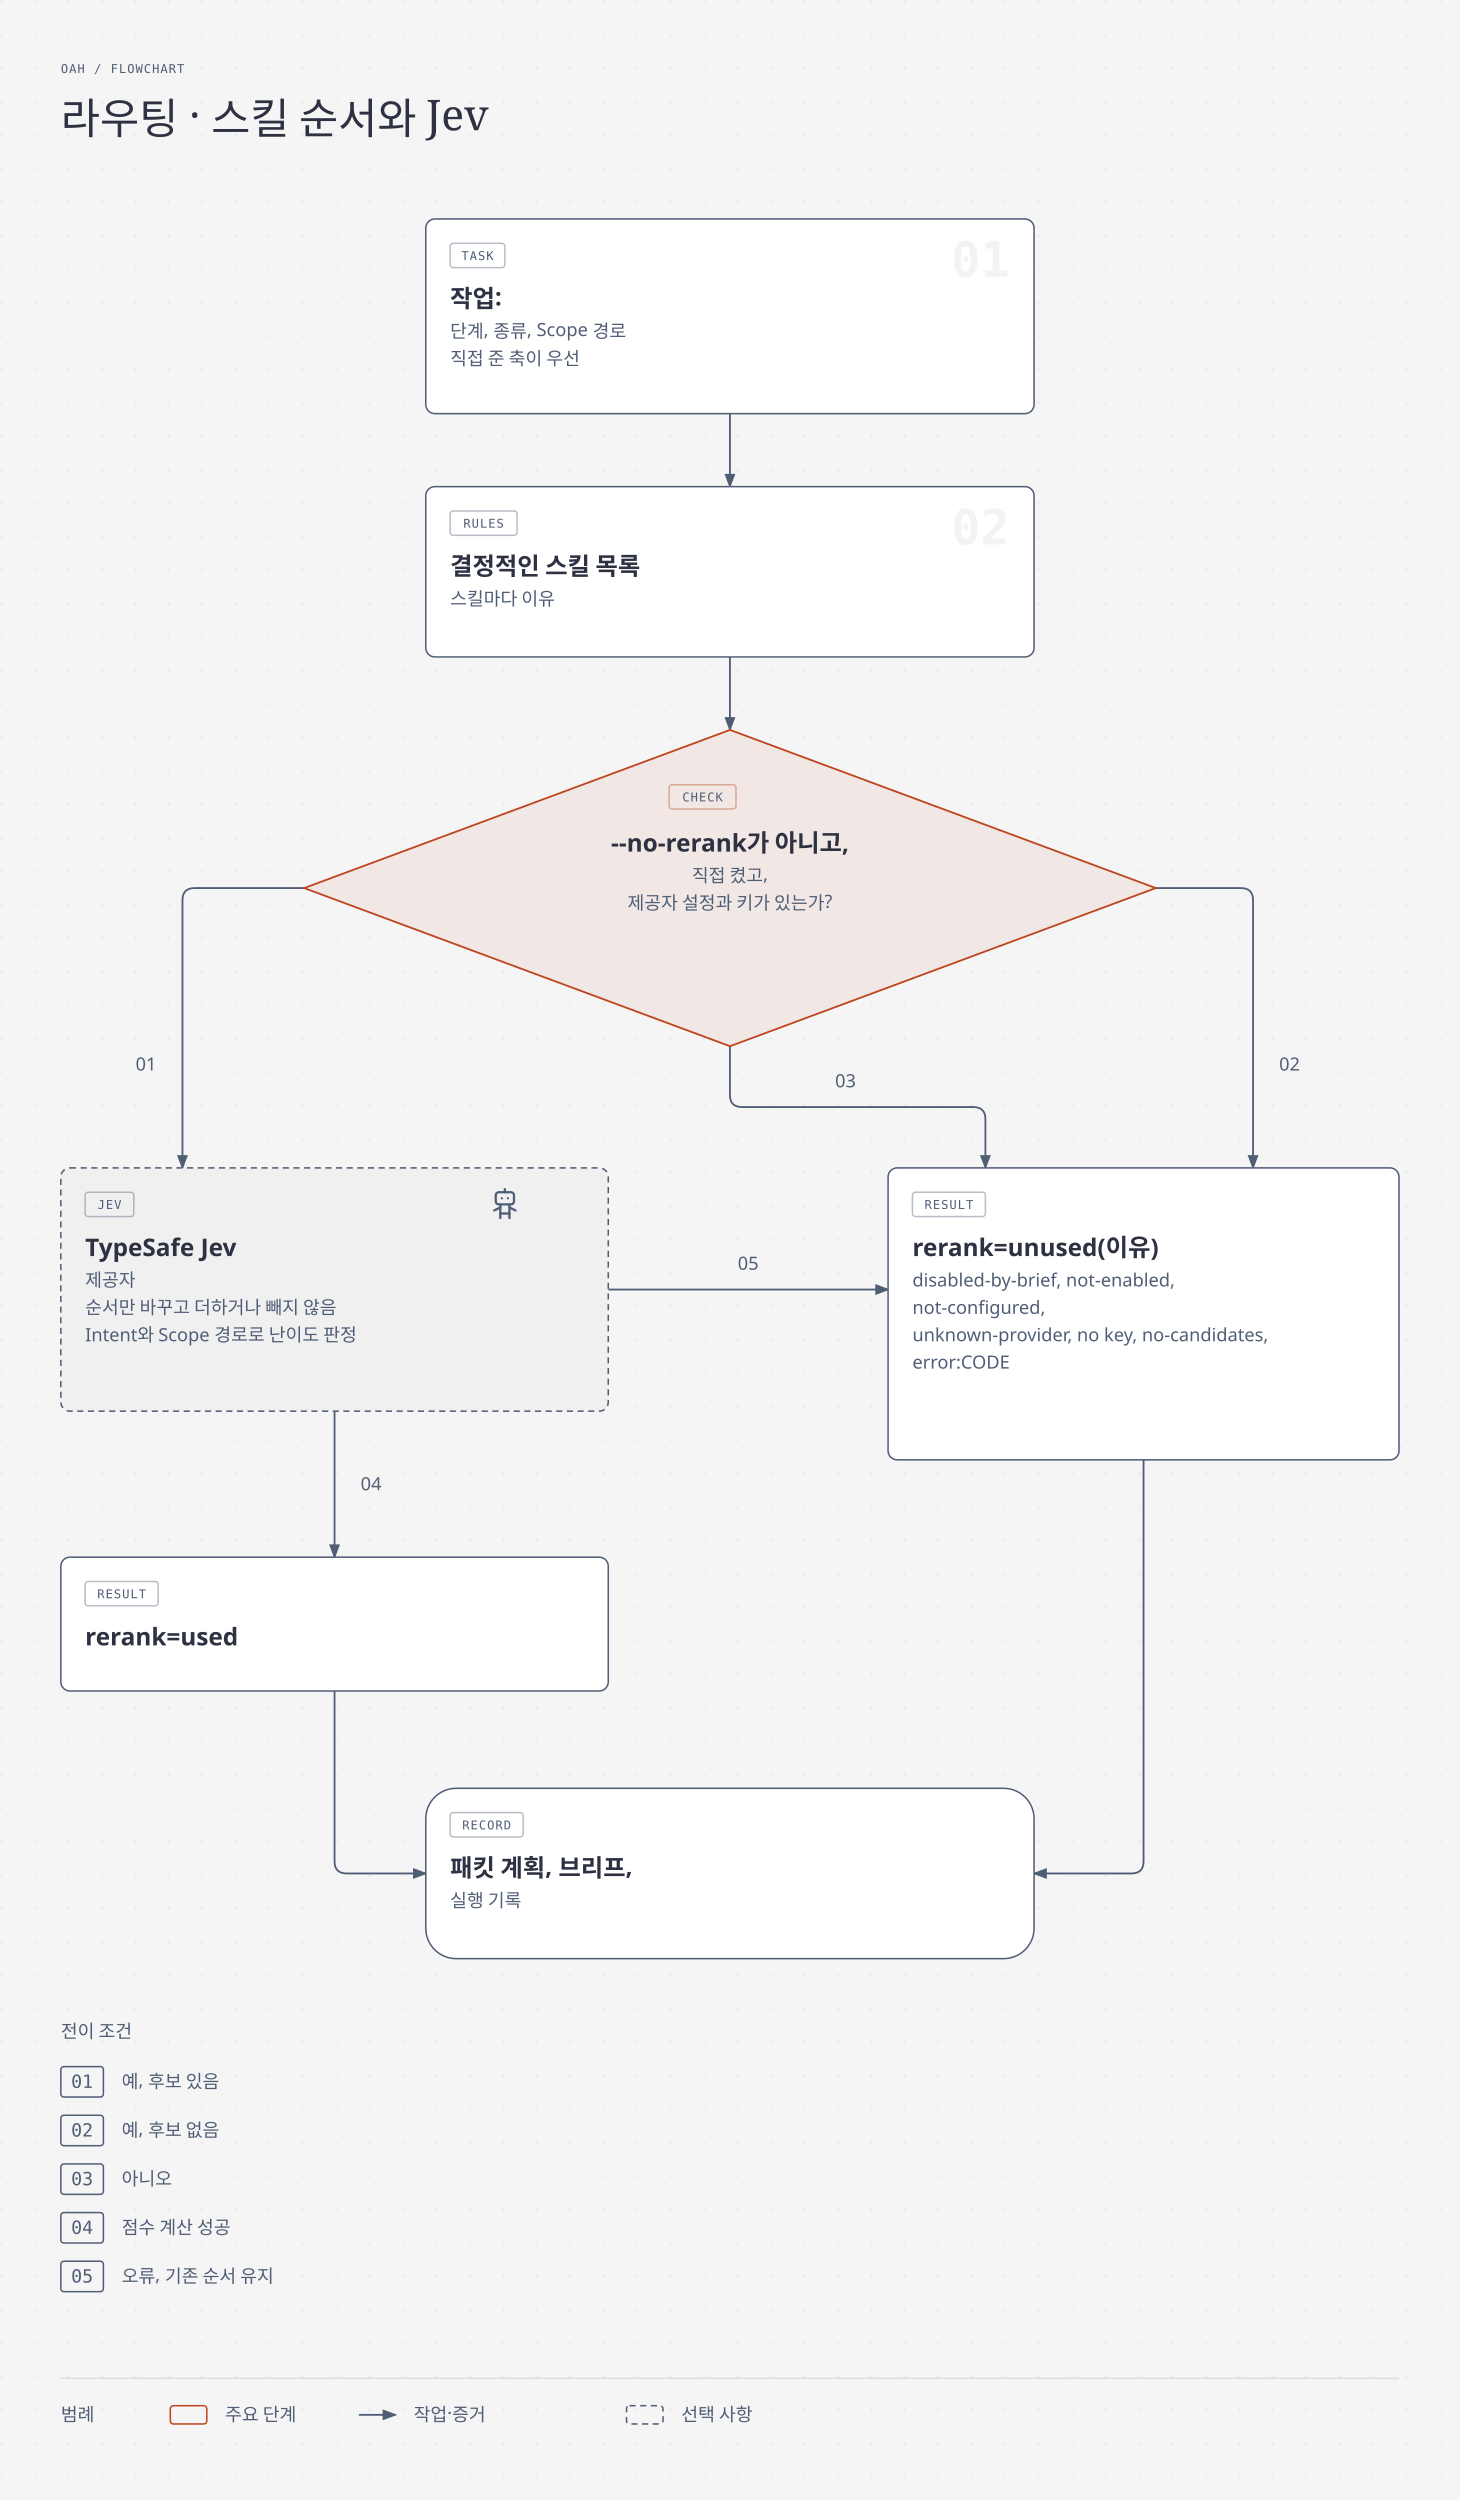
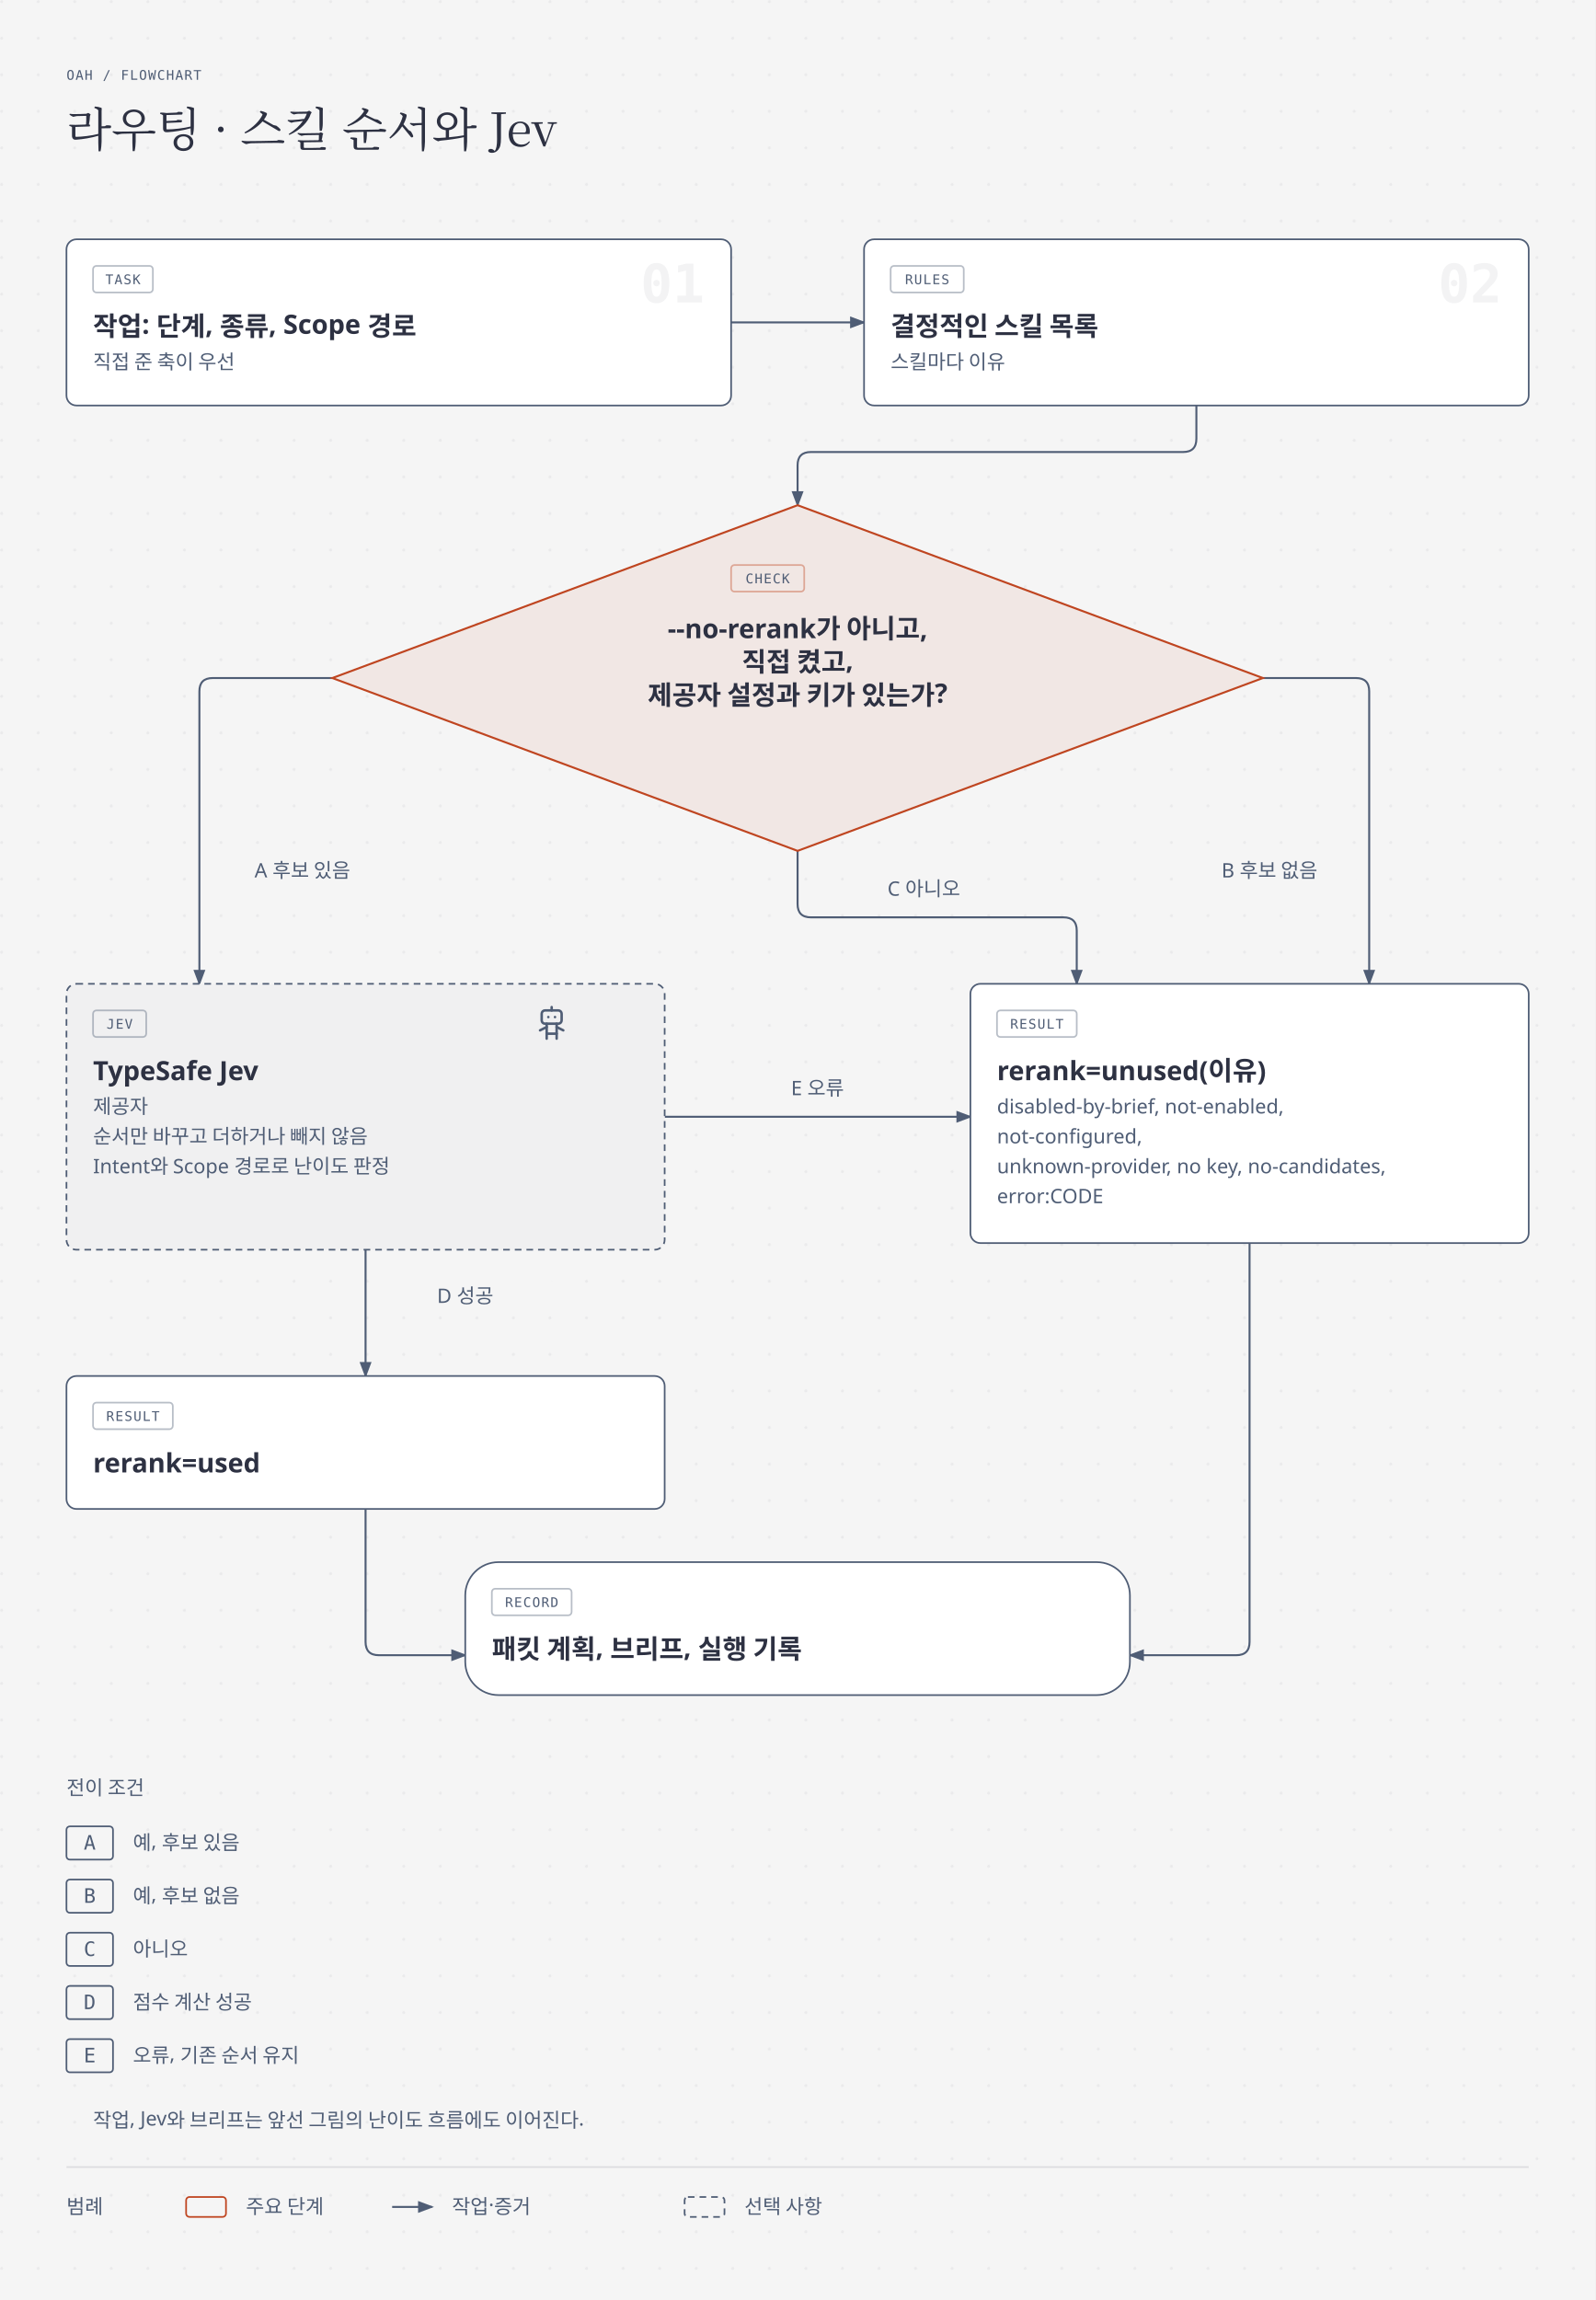
- <svg xmlns="http://www.w3.org/2000/svg" viewBox="0 0 960 1644" role="img" aria-labelledby="concepts-routing-skills-ko-light-title concepts-routing-skills-ko-light-desc" data-diagram-type="Flowchart" data-size="fit" id="concepts-routing-skills-ko-light-root">
+ <svg xmlns="http://www.w3.org/2000/svg" viewBox="0 0 960 1384" role="img" aria-labelledby="concepts-routing-skills-ko-light-title concepts-routing-skills-ko-light-desc" data-diagram-type="Flowchart" data-size="fit" id="concepts-routing-skills-ko-light-root">
  <defs>
    <style>#concepts-routing-skills-ko-light-root { font-family: "Geist", "Noto Sans KR", "Apple SD Gothic Neo", "Malgun Gothic", system-ui, sans-serif; color: #2d3142; }
      #concepts-routing-skills-ko-light-root .diagram-container { width: 100%; overflow-x: auto; }
      #concepts-routing-skills-ko-light-root text { font-family: "Geist", "Noto Sans KR", "Apple SD Gothic Neo", "Malgun Gothic", system-ui, sans-serif; fill: #2d3142; }
-       #concepts-routing-skills-ko-light-root .title { font-family: "Instrument Serif", "Noto Serif KR", "Batang", serif; font-size: 28px; font-weight: 400; }
+       #concepts-routing-skills-ko-light-root .title { font-family: "Instrument Serif", "Noto Serif KR", "AppleMyungjo", "Batang", "Noto Serif CJK KR", serif; font-size: 28px; font-weight: 400; }
      #concepts-routing-skills-ko-light-root .node { font-size: 16px; font-weight: 600; }
      #concepts-routing-skills-ko-light-root .sub { font-family: "Geist", "Noto Sans KR", "Apple SD Gothic Neo", "Malgun Gothic", system-ui, sans-serif; font-size: 12px; font-weight: 400; fill: #4f5d75; }
      #concepts-routing-skills-ko-light-root .technical { font-family: "Geist Mono", ui-monospace, "SFMono-Regular", Consolas, monospace; }
      #concepts-routing-skills-ko-light-root .label { font-size: 12px; font-family: "Geist Mono", ui-monospace, "SFMono-Regular", Consolas, monospace; font-weight: 400; fill: #4f5d75; }
      #concepts-routing-skills-ko-light-root .prose { font-size: 12px; font-weight: 400; fill: #4f5d75; }
      #concepts-routing-skills-ko-light-root .zone-label { font-size: 12px; font-family: "Geist", "Noto Sans KR", "Apple SD Gothic Neo", "Malgun Gothic", system-ui, sans-serif; font-weight: 500; fill: #4f5d75; }
      #concepts-routing-skills-ko-light-root .arrow-label { font-size: 12px; font-family: "Geist", "Noto Sans KR", "Apple SD Gothic Neo", "Malgun Gothic", system-ui, sans-serif; font-weight: 500; fill: #4f5d75; }
      #concepts-routing-skills-ko-light-root .tag { font-family: "Geist Mono", ui-monospace, "SFMono-Regular", Consolas, monospace; font-size: 8px; font-weight: 500; letter-spacing: .08em; fill: #4f5d75; }
      #concepts-routing-skills-ko-light-root .ghost { font-family: "Geist Mono", ui-monospace, "SFMono-Regular", Consolas, monospace; font-size: 32px; font-weight: 600; fill: #2d3142; opacity: .06; }
      @media print {
#concepts-routing-skills-ko-light-root .diagram-container { overflow-x: visible; }
}</style>
    <pattern id="concepts-routing-skills-ko-light-dots" width="22" height="22" patternUnits="userSpaceOnUse">
      <circle cx="1" cy="1" r="0.9" fill="#2d3142" fill-opacity=".10" />
    </pattern>
    <marker id="concepts-routing-skills-ko-light-arrow" markerWidth="8" markerHeight="6" refX="7" refY="3" orient="auto">
      <polygon points="0 0, 8 3, 0 6" fill="#4f5d75" />
    </marker>
    <marker id="concepts-routing-skills-ko-light-arrow-accent" markerWidth="8" markerHeight="6" refX="7" refY="3" orient="auto">
      <polygon points="0 0, 8 3, 0 6" fill="#bf4520" />
    </marker>
    <marker id="concepts-routing-skills-ko-light-arrow-link" markerWidth="8" markerHeight="6" refX="7" refY="3" orient="auto">
      <polygon points="0 0, 8 3, 0 6" fill="#2e5aa8" />
    </marker>
  </defs>
-   <rect width="960" height="1644" fill="#f5f5f5" />
-   <rect width="960" height="1644" fill="url(#concepts-routing-skills-ko-light-dots)" opacity=".55" />
+   <rect width="960" height="1384" fill="#f5f5f5" />
+   <rect width="960" height="1384" fill="url(#concepts-routing-skills-ko-light-dots)" opacity=".55" />
  <text x="40" y="48" class="tag" text-anchor="start">OAH / FLOWCHART</text>
  <text x="40" y="88" class="title" text-anchor="start">라우팅 · 스킬 순서와 Jev</text>
-   <path d="M 480,272 L 480,320" data-edge-id="e6" data-from="task" data-to="skills" data-label="" fill="none" stroke="#4f5d75" stroke-width="1.2" marker-end="url(#concepts-routing-skills-ko-light-arrow)" />
-   <path d="M 480,432 L 480,480" data-edge-id="e7" data-from="skills" data-to="ask" data-label="" fill="none" stroke="#4f5d75" stroke-width="1.2" marker-end="url(#concepts-routing-skills-ko-light-arrow)" />
-   <path d="M 200,584 L 128,584 Q 120,584 120,592 L 120,768" data-edge-id="e8" data-from="ask" data-to="jev" data-label="예, 후보 있음" fill="none" stroke="#4f5d75" stroke-width="1.2" marker-end="url(#concepts-routing-skills-ko-light-arrow)" />
-   <path d="M 760,584 L 816,584 Q 824,584 824,592 L 824,768" data-edge-id="e9" data-from="ask" data-to="unused" data-label="예, 후보 없음" fill="none" stroke="#4f5d75" stroke-width="1.2" marker-end="url(#concepts-routing-skills-ko-light-arrow)" />
-   <path d="M 480,688 L 480,720 Q 480,728 488,728 L 640,728 Q 648,728 648,736 L 648,768" data-edge-id="e10" data-from="ask" data-to="unused" data-label="아니오" fill="none" stroke="#4f5d75" stroke-width="1.2" marker-end="url(#concepts-routing-skills-ko-light-arrow)" />
-   <path d="M 220,928 L 220,1024" data-edge-id="e11" data-from="jev" data-to="used" data-label="점수 계산 성공" fill="none" stroke="#4f5d75" stroke-width="1.2" marker-end="url(#concepts-routing-skills-ko-light-arrow)" />
-   <path d="M 400,848 L 584,848" data-edge-id="e12" data-from="jev" data-to="unused" data-label="오류, 기존 순서 유지" fill="none" stroke="#4f5d75" stroke-width="1.2" marker-end="url(#concepts-routing-skills-ko-light-arrow)" />
-   <path d="M 220,1112 L 220,1224 Q 220,1232 228,1232 L 280,1232" data-edge-id="e13" data-from="used" data-to="brief" data-label="" fill="none" stroke="#4f5d75" stroke-width="1.2" marker-end="url(#concepts-routing-skills-ko-light-arrow)" />
-   <path d="M 752,960 L 752,1224 Q 752,1232 744,1232 L 680,1232" data-edge-id="e14" data-from="unused" data-to="brief" data-label="" fill="none" stroke="#4f5d75" stroke-width="1.2" marker-end="url(#concepts-routing-skills-ko-light-arrow)" />
-   <rect x="80" y="689" width="32" height="20" rx="2" fill="#f5f5f5" />
-   <text x="96" y="704" class="arrow-label" text-anchor="middle">01</text>
-   <rect x="832" y="689" width="32" height="20" rx="2" fill="#f5f5f5" />
-   <text x="848" y="704" class="arrow-label" text-anchor="middle">02</text>
-   <rect x="540" y="700" width="32" height="20" rx="2" fill="#f5f5f5" />
-   <text x="556" y="715" class="arrow-label" text-anchor="middle">03</text>
-   <rect x="228" y="965" width="32" height="20" rx="2" fill="#f5f5f5" />
-   <text x="244" y="980" class="arrow-label" text-anchor="middle">04</text>
-   <rect x="476" y="820" width="32" height="20" rx="2" fill="#f5f5f5" />
-   <text x="492" y="835" class="arrow-label" text-anchor="middle">05</text>
+   <path d="M 440,194 L 520,194" data-edge-id="e6" data-from="task" data-to="skills" data-label="" fill="none" stroke="#4f5d75" stroke-width="1.2" marker-end="url(#concepts-routing-skills-ko-light-arrow)" />
+   <path d="M 720,244 L 720,264 Q 720,272 712,272 L 488,272 Q 480,272 480,280 L 480,304" data-edge-id="e7" data-from="skills" data-to="ask" data-label="" fill="none" stroke="#4f5d75" stroke-width="1.2" marker-end="url(#concepts-routing-skills-ko-light-arrow)" />
+   <path d="M 200,408 L 128,408 Q 120,408 120,416 L 120,592" data-edge-id="e8" data-from="ask" data-to="jev" data-label="예, 후보 있음" fill="none" stroke="#4f5d75" stroke-width="1.2" marker-end="url(#concepts-routing-skills-ko-light-arrow)" />
+   <path d="M 760,408 L 816,408 Q 824,408 824,416 L 824,592" data-edge-id="e9" data-from="ask" data-to="unused" data-label="예, 후보 없음" fill="none" stroke="#4f5d75" stroke-width="1.2" marker-end="url(#concepts-routing-skills-ko-light-arrow)" />
+   <path d="M 480,512 L 480,544 Q 480,552 488,552 L 640,552 Q 648,552 648,560 L 648,592" data-edge-id="e10" data-from="ask" data-to="unused" data-label="아니오" fill="none" stroke="#4f5d75" stroke-width="1.2" marker-end="url(#concepts-routing-skills-ko-light-arrow)" />
+   <path d="M 220,752 L 220,828" data-edge-id="e11" data-from="jev" data-to="used" data-label="점수 계산 성공" fill="none" stroke="#4f5d75" stroke-width="1.2" marker-end="url(#concepts-routing-skills-ko-light-arrow)" />
+   <path d="M 400,672 L 584,672" data-edge-id="e12" data-from="jev" data-to="unused" data-label="오류, 기존 순서 유지" fill="none" stroke="#4f5d75" stroke-width="1.2" marker-end="url(#concepts-routing-skills-ko-light-arrow)" />
+   <path d="M 220,908 L 220,988 Q 220,996 228,996 L 280,996" data-edge-id="e13" data-from="used" data-to="brief" data-label="" fill="none" stroke="#4f5d75" stroke-width="1.2" marker-end="url(#concepts-routing-skills-ko-light-arrow)" />
+   <path d="M 752,748 L 752,988 Q 752,996 744,996 L 680,996" data-edge-id="e14" data-from="unused" data-to="brief" data-label="" fill="none" stroke="#4f5d75" stroke-width="1.2" marker-end="url(#concepts-routing-skills-ko-light-arrow)" />
+   <rect x="128" y="513" width="108" height="20" rx="2" fill="#f5f5f5" />
+   <text x="182" y="528" class="arrow-label" text-anchor="middle">A 후보 있음</text>
+   <rect x="712" y="513" width="104" height="20" rx="2" fill="#f5f5f5" />
+   <text x="764" y="528" class="arrow-label" text-anchor="middle">B 후보 없음</text>
+   <rect x="518" y="524" width="76" height="20" rx="2" fill="#f5f5f5" />
+   <text x="556" y="539" class="arrow-label" text-anchor="middle">C 아니오</text>
+   <rect x="228" y="769" width="104" height="20" rx="2" fill="#f5f5f5" />
+   <text x="280" y="784" class="arrow-label" text-anchor="middle">D 성공</text>
+   <rect x="448" y="644" width="88" height="20" rx="2" fill="#f5f5f5" />
+   <text x="492" y="659" class="arrow-label" text-anchor="middle">E 오류</text>
  <g data-node-id="task" data-source-label="작업: 단계, 종류, Scope 경로 직접 준 축이 우선">
-     <rect x="280" y="144" width="400" height="128" rx="6" fill="#f5f5f5" />
-     <rect x="280" y="144" width="400" height="128" rx="6" fill="#ffffff" stroke="#4f5d75" stroke-width="1" />
+     <rect x="40" y="144" width="400" height="100" rx="6" fill="#f5f5f5" />
+     <rect x="40" y="144" width="400" height="100" rx="6" fill="#ffffff" stroke="#4f5d75" stroke-width="1" />
    <g aria-hidden="true">
-       <rect x="296" y="160" width="36" height="16" rx="2" fill="none" stroke="#4f5d75" stroke-width="1" stroke-opacity=".4" />
-       <text x="314" y="171" class="tag" text-anchor="middle">TASK</text>
-       <text x="664" y="182" class="ghost" text-anchor="end">01</text>
+       <rect x="56" y="160" width="36" height="16" rx="2" fill="none" stroke="#4f5d75" stroke-width="1" stroke-opacity=".4" />
+       <text x="74" y="171" class="tag" text-anchor="middle">TASK</text>
+       <text x="424" y="182" class="ghost" text-anchor="end">01</text>
    </g>
-     <text x="296" y="202" class="node" text-anchor="start">작업:</text>
-     <text x="296" y="222" class="sub" text-anchor="start">단계, 종류, Scope 경로</text>
-     <text x="296" y="240" class="sub" text-anchor="start">직접 준 축이 우선</text>
+     <text x="56" y="202" class="node" text-anchor="start">작업: 단계, 종류, Scope 경로</text>
+     <text x="56" y="222" class="sub" text-anchor="start">직접 준 축이 우선</text>
  </g>
  <g data-node-id="skills" data-source-label="결정적인 스킬 목록 스킬마다 이유">
-     <rect x="280" y="320" width="400" height="112" rx="6" fill="#f5f5f5" />
-     <rect x="280" y="320" width="400" height="112" rx="6" fill="#ffffff" stroke="#4f5d75" stroke-width="1" />
+     <rect x="520" y="144" width="400" height="100" rx="6" fill="#f5f5f5" />
+     <rect x="520" y="144" width="400" height="100" rx="6" fill="#ffffff" stroke="#4f5d75" stroke-width="1" />
    <g aria-hidden="true">
-       <rect x="296" y="336" width="44" height="16" rx="2" fill="none" stroke="#4f5d75" stroke-width="1" stroke-opacity=".4" />
-       <text x="318" y="347" class="tag" text-anchor="middle">RULES</text>
-       <text x="664" y="358" class="ghost" text-anchor="end">02</text>
+       <rect x="536" y="160" width="44" height="16" rx="2" fill="none" stroke="#4f5d75" stroke-width="1" stroke-opacity=".4" />
+       <text x="558" y="171" class="tag" text-anchor="middle">RULES</text>
+       <text x="904" y="182" class="ghost" text-anchor="end">02</text>
    </g>
-     <text x="296" y="378" class="node" text-anchor="start">결정적인 스킬 목록</text>
-     <text x="296" y="398" class="sub" text-anchor="start">스킬마다 이유</text>
+     <text x="536" y="202" class="node" text-anchor="start">결정적인 스킬 목록</text>
+     <text x="536" y="222" class="sub" text-anchor="start">스킬마다 이유</text>
  </g>
  <g data-node-id="ask" data-source-label="--no-rerank가 아니고, 직접 켰고, 제공자 설정과 키가 있는가?">
-     <polygon points="480,480 760,584 480,688 200,584" fill="#f5f5f5" />
-     <polygon points="480,480 760,584 480,688 200,584" fill="#bf4520" fill-opacity=".08" stroke="#bf4520" stroke-width="1.2" />
+     <polygon points="480,304 760,408 480,512 200,408" fill="#f5f5f5" />
+     <polygon points="480,304 760,408 480,512 200,408" fill="#bf4520" fill-opacity=".08" stroke="#bf4520" stroke-width="1.2" />
    <g aria-hidden="true">
-       <rect x="440" y="516" width="44" height="16" rx="2" fill="none" stroke="#bf4520" stroke-width="1" stroke-opacity=".4" />
-       <text x="462" y="527" class="tag" text-anchor="middle">CHECK</text>
+       <rect x="440" y="340" width="44" height="16" rx="2" fill="none" stroke="#bf4520" stroke-width="1" stroke-opacity=".4" />
+       <text x="462" y="351" class="tag" text-anchor="middle">CHECK</text>
    </g>
-     <text x="480" y="560" class="node" text-anchor="middle">--no-rerank가 아니고,</text>
-     <text x="480" y="580" class="sub" text-anchor="middle">직접 켰고,</text>
-     <text x="480" y="598" class="sub" text-anchor="middle">제공자 설정과 키가 있는가?</text>
+     <text x="480" y="384" class="node" text-anchor="middle">--no-rerank가 아니고,</text>
+     <text x="480" y="404" class="node" text-anchor="middle">직접 켰고,</text>
+     <text x="480" y="424" class="node" text-anchor="middle">제공자 설정과 키가 있는가?</text>
  </g>
  <g data-node-id="jev" data-source-label="TypeSafe Jev 제공자 순서만 바꾸고 더하거나 빼지 않음 Intent와 Scope 경로로 난이도 판정">
-     <rect x="40" y="768" width="360" height="160" rx="6" fill="#f5f5f5" />
-     <rect x="40" y="768" width="360" height="160" rx="6" fill="#2d3142" stroke="#4f5d75" stroke-width="1" fill-opacity=".02" stroke-dasharray="4,3" />
+     <rect x="40" y="592" width="360" height="160" rx="6" fill="#f5f5f5" />
+     <rect x="40" y="592" width="360" height="160" rx="6" fill="#2d3142" stroke="#4f5d75" stroke-width="1" fill-opacity=".02" stroke-dasharray="4,3" />
    <g aria-hidden="true">
-       <rect x="56" y="784" width="32" height="16" rx="2" fill="none" stroke="#4f5d75" stroke-width="1" stroke-opacity=".4" />
-       <text x="72" y="795" class="tag" text-anchor="middle">JEV</text>
-       <g transform="translate(320,780)" color="#4f5d75">
+       <rect x="56" y="608" width="32" height="16" rx="2" fill="none" stroke="#4f5d75" stroke-width="1" stroke-opacity=".4" />
+       <text x="72" y="619" class="tag" text-anchor="middle">JEV</text>
+       <g transform="translate(320,604)" color="#4f5d75">
        <g fill="none" stroke="currentColor" stroke-width="1.5" stroke-linecap="round" stroke-linejoin="round">
          <path d="M6 6a2 2 0 0 1 2 -2h8a2 2 0 0 1 2 2v4a2 2 0 0 1 -2 2h-8a2 2 0 0 1 -2 -2l0 -4" />
          <path d="M12 2v2" />
          <path d="M9 12v9" />
          <path d="M15 12v9" />
          <path d="M5 16l4 -2" />
          <path d="M15 14l4 2" />
          <path d="M9 18h6" />
          <path d="M10 8v.01" />
          <path d="M14 8v.01" />
        </g>
      </g>
    </g>
-     <text x="56" y="826" class="node" text-anchor="start">TypeSafe Jev</text>
-     <text x="56" y="846" class="sub" text-anchor="start">제공자</text>
-     <text x="56" y="864" class="sub" text-anchor="start">순서만 바꾸고 더하거나 빼지 않음</text>
-     <text x="56" y="882" class="sub" text-anchor="start">Intent와 Scope 경로로 난이도 판정</text>
+     <text x="56" y="650" class="node" text-anchor="start">TypeSafe Jev</text>
+     <text x="56" y="670" class="sub" text-anchor="start">제공자</text>
+     <text x="56" y="688" class="sub" text-anchor="start">순서만 바꾸고 더하거나 빼지 않음</text>
+     <text x="56" y="706" class="sub" text-anchor="start">Intent와 Scope 경로로 난이도 판정</text>
  </g>
  <g data-node-id="unused" data-source-label="rerank=unused(이유) disabled-by-brief, not-enabled, not-configured, unknown-provider, no key, no-candidates, error:CODE">
-     <rect x="584" y="768" width="336" height="192" rx="6" fill="#f5f5f5" />
-     <rect x="584" y="768" width="336" height="192" rx="6" fill="#ffffff" stroke="#4f5d75" stroke-width="1" />
+     <rect x="584" y="592" width="336" height="156" rx="6" fill="#f5f5f5" />
+     <rect x="584" y="592" width="336" height="156" rx="6" fill="#ffffff" stroke="#4f5d75" stroke-width="1" />
    <g aria-hidden="true">
-       <rect x="600" y="784" width="48" height="16" rx="2" fill="none" stroke="#4f5d75" stroke-width="1" stroke-opacity=".4" />
-       <text x="624" y="795" class="tag" text-anchor="middle">RESULT</text>
+       <rect x="600" y="608" width="48" height="16" rx="2" fill="none" stroke="#4f5d75" stroke-width="1" stroke-opacity=".4" />
+       <text x="624" y="619" class="tag" text-anchor="middle">RESULT</text>
    </g>
-     <text x="600" y="826" class="node" text-anchor="start">rerank=unused(이유)</text>
-     <text x="600" y="846" class="sub" text-anchor="start">disabled-by-brief, not-enabled,</text>
-     <text x="600" y="864" class="sub" text-anchor="start">not-configured,</text>
-     <text x="600" y="882" class="sub" text-anchor="start">unknown-provider, no key, no-candidates,</text>
-     <text x="600" y="900" class="sub" text-anchor="start">error:CODE</text>
+     <text x="600" y="650" class="node" text-anchor="start">rerank=unused(이유)</text>
+     <text x="600" y="670" class="sub" text-anchor="start">disabled-by-brief, not-enabled,</text>
+     <text x="600" y="688" class="sub" text-anchor="start">not-configured,</text>
+     <text x="600" y="706" class="sub" text-anchor="start">unknown-provider, no key, no-candidates,</text>
+     <text x="600" y="724" class="sub" text-anchor="start">error:CODE</text>
  </g>
  <g data-node-id="used" data-source-label="rerank=used">
-     <rect x="40" y="1024" width="360" height="88" rx="6" fill="#f5f5f5" />
-     <rect x="40" y="1024" width="360" height="88" rx="6" fill="#ffffff" stroke="#4f5d75" stroke-width="1" />
+     <rect x="40" y="828" width="360" height="80" rx="6" fill="#f5f5f5" />
+     <rect x="40" y="828" width="360" height="80" rx="6" fill="#ffffff" stroke="#4f5d75" stroke-width="1" />
    <g aria-hidden="true">
-       <rect x="56" y="1040" width="48" height="16" rx="2" fill="none" stroke="#4f5d75" stroke-width="1" stroke-opacity=".4" />
-       <text x="80" y="1051" class="tag" text-anchor="middle">RESULT</text>
+       <rect x="56" y="844" width="48" height="16" rx="2" fill="none" stroke="#4f5d75" stroke-width="1" stroke-opacity=".4" />
+       <text x="80" y="855" class="tag" text-anchor="middle">RESULT</text>
    </g>
-     <text x="56" y="1082" class="node" text-anchor="start">rerank=used</text>
+     <text x="56" y="886" class="node" text-anchor="start">rerank=used</text>
  </g>
  <g data-node-id="brief" data-source-label="패킷 계획, 브리프, 실행 기록">
-     <rect x="280" y="1176" width="400" height="112" rx="20" fill="#f5f5f5" />
-     <rect x="280" y="1176" width="400" height="112" rx="20" fill="#ffffff" stroke="#4f5d75" stroke-width="1" />
+     <rect x="280" y="940" width="400" height="80" rx="20" fill="#f5f5f5" />
+     <rect x="280" y="940" width="400" height="80" rx="20" fill="#ffffff" stroke="#4f5d75" stroke-width="1" />
    <g aria-hidden="true">
-       <rect x="296" y="1192" width="48" height="16" rx="2" fill="none" stroke="#4f5d75" stroke-width="1" stroke-opacity=".4" />
-       <text x="320" y="1203" class="tag" text-anchor="middle">RECORD</text>
+       <rect x="296" y="956" width="48" height="16" rx="2" fill="none" stroke="#4f5d75" stroke-width="1" stroke-opacity=".4" />
+       <text x="320" y="967" class="tag" text-anchor="middle">RECORD</text>
    </g>
-     <text x="296" y="1234" class="node" text-anchor="start">패킷 계획, 브리프,</text>
-     <text x="296" y="1254" class="sub" text-anchor="start">실행 기록</text>
+     <text x="296" y="998" class="node" text-anchor="start">패킷 계획, 브리프, 실행 기록</text>
  </g>
-   <text x="40" y="1340" class="zone-label" text-anchor="start">전이 조건</text>
-   <rect x="40" y="1359" width="28" height="20" rx="2" fill="#f5f5f5" stroke="#4f5d75" stroke-width="1" />
-   <text x="54" y="1373" class="label" text-anchor="middle">01</text>
-   <text x="80" y="1373" class="prose" text-anchor="start">예, 후보 있음</text>
-   <rect x="40" y="1391" width="28" height="20" rx="2" fill="#f5f5f5" stroke="#4f5d75" stroke-width="1" />
-   <text x="54" y="1405" class="label" text-anchor="middle">02</text>
-   <text x="80" y="1405" class="prose" text-anchor="start">예, 후보 없음</text>
-   <rect x="40" y="1423" width="28" height="20" rx="2" fill="#f5f5f5" stroke="#4f5d75" stroke-width="1" />
-   <text x="54" y="1437" class="label" text-anchor="middle">03</text>
-   <text x="80" y="1437" class="prose" text-anchor="start">아니오</text>
-   <rect x="40" y="1455" width="28" height="20" rx="2" fill="#f5f5f5" stroke="#4f5d75" stroke-width="1" />
-   <text x="54" y="1469" class="label" text-anchor="middle">04</text>
-   <text x="80" y="1469" class="prose" text-anchor="start">점수 계산 성공</text>
-   <rect x="40" y="1487" width="28" height="20" rx="2" fill="#f5f5f5" stroke="#4f5d75" stroke-width="1" />
-   <text x="54" y="1501" class="label" text-anchor="middle">05</text>
-   <text x="80" y="1501" class="prose" text-anchor="start">오류, 기존 순서 유지</text>
-   <line x1="40" y1="1564" x2="920" y2="1564" stroke="#2d3142" stroke-opacity=".12" />
-   <text x="40" y="1592" class="zone-label" text-anchor="start">범례</text>
-   <rect x="112" y="1582" width="24" height="12" rx="2" fill="none" stroke="#bf4520" stroke-width="1" />
-   <text x="148" y="1592" class="prose" text-anchor="start">주요 단계</text>
-   <path d="M 236,1588 h 24" fill="none" stroke="#4f5d75" stroke-width="1.2" marker-end="url(#concepts-routing-skills-ko-light-arrow)" />
-   <text x="272" y="1592" class="prose" text-anchor="start">작업·증거</text>
-   <rect x="412" y="1582" width="24" height="12" rx="2" fill="none" stroke="#4f5d75" stroke-width="1" stroke-dasharray="4,3" />
-   <text x="448" y="1592" class="prose" text-anchor="start">선택 사항</text>
+   <text x="40" y="1080" class="zone-label" text-anchor="start">전이 조건</text>
+   <rect x="40" y="1099" width="28" height="20" rx="2" fill="#f5f5f5" stroke="#4f5d75" stroke-width="1" />
+   <text x="54" y="1113" class="label" text-anchor="middle">A</text>
+   <text x="80" y="1113" class="prose" text-anchor="start">예, 후보 있음</text>
+   <rect x="40" y="1131" width="28" height="20" rx="2" fill="#f5f5f5" stroke="#4f5d75" stroke-width="1" />
+   <text x="54" y="1145" class="label" text-anchor="middle">B</text>
+   <text x="80" y="1145" class="prose" text-anchor="start">예, 후보 없음</text>
+   <rect x="40" y="1163" width="28" height="20" rx="2" fill="#f5f5f5" stroke="#4f5d75" stroke-width="1" />
+   <text x="54" y="1177" class="label" text-anchor="middle">C</text>
+   <text x="80" y="1177" class="prose" text-anchor="start">아니오</text>
+   <rect x="40" y="1195" width="28" height="20" rx="2" fill="#f5f5f5" stroke="#4f5d75" stroke-width="1" />
+   <text x="54" y="1209" class="label" text-anchor="middle">D</text>
+   <text x="80" y="1209" class="prose" text-anchor="start">점수 계산 성공</text>
+   <rect x="40" y="1227" width="28" height="20" rx="2" fill="#f5f5f5" stroke="#4f5d75" stroke-width="1" />
+   <text x="54" y="1241" class="label" text-anchor="middle">E</text>
+   <text x="80" y="1241" class="prose" text-anchor="start">오류, 기존 순서 유지</text>
+   <text x="56" y="1280" class="prose" text-anchor="start">작업, Jev와 브리프는 앞선 그림의 난이도 흐름에도 이어진다.</text>
+   <line x1="40" y1="1304" x2="920" y2="1304" stroke="#2d3142" stroke-opacity=".12" />
+   <text x="40" y="1332" class="zone-label" text-anchor="start">범례</text>
+   <rect x="112" y="1322" width="24" height="12" rx="2" fill="none" stroke="#bf4520" stroke-width="1" />
+   <text x="148" y="1332" class="prose" text-anchor="start">주요 단계</text>
+   <path d="M 236,1328 h 24" fill="none" stroke="#4f5d75" stroke-width="1.2" marker-end="url(#concepts-routing-skills-ko-light-arrow)" />
+   <text x="272" y="1332" class="prose" text-anchor="start">작업·증거</text>
+   <rect x="412" y="1322" width="24" height="12" rx="2" fill="none" stroke="#4f5d75" stroke-width="1" stroke-dasharray="4,3" />
+   <text x="448" y="1332" class="prose" text-anchor="start">선택 사항</text>
</svg>
